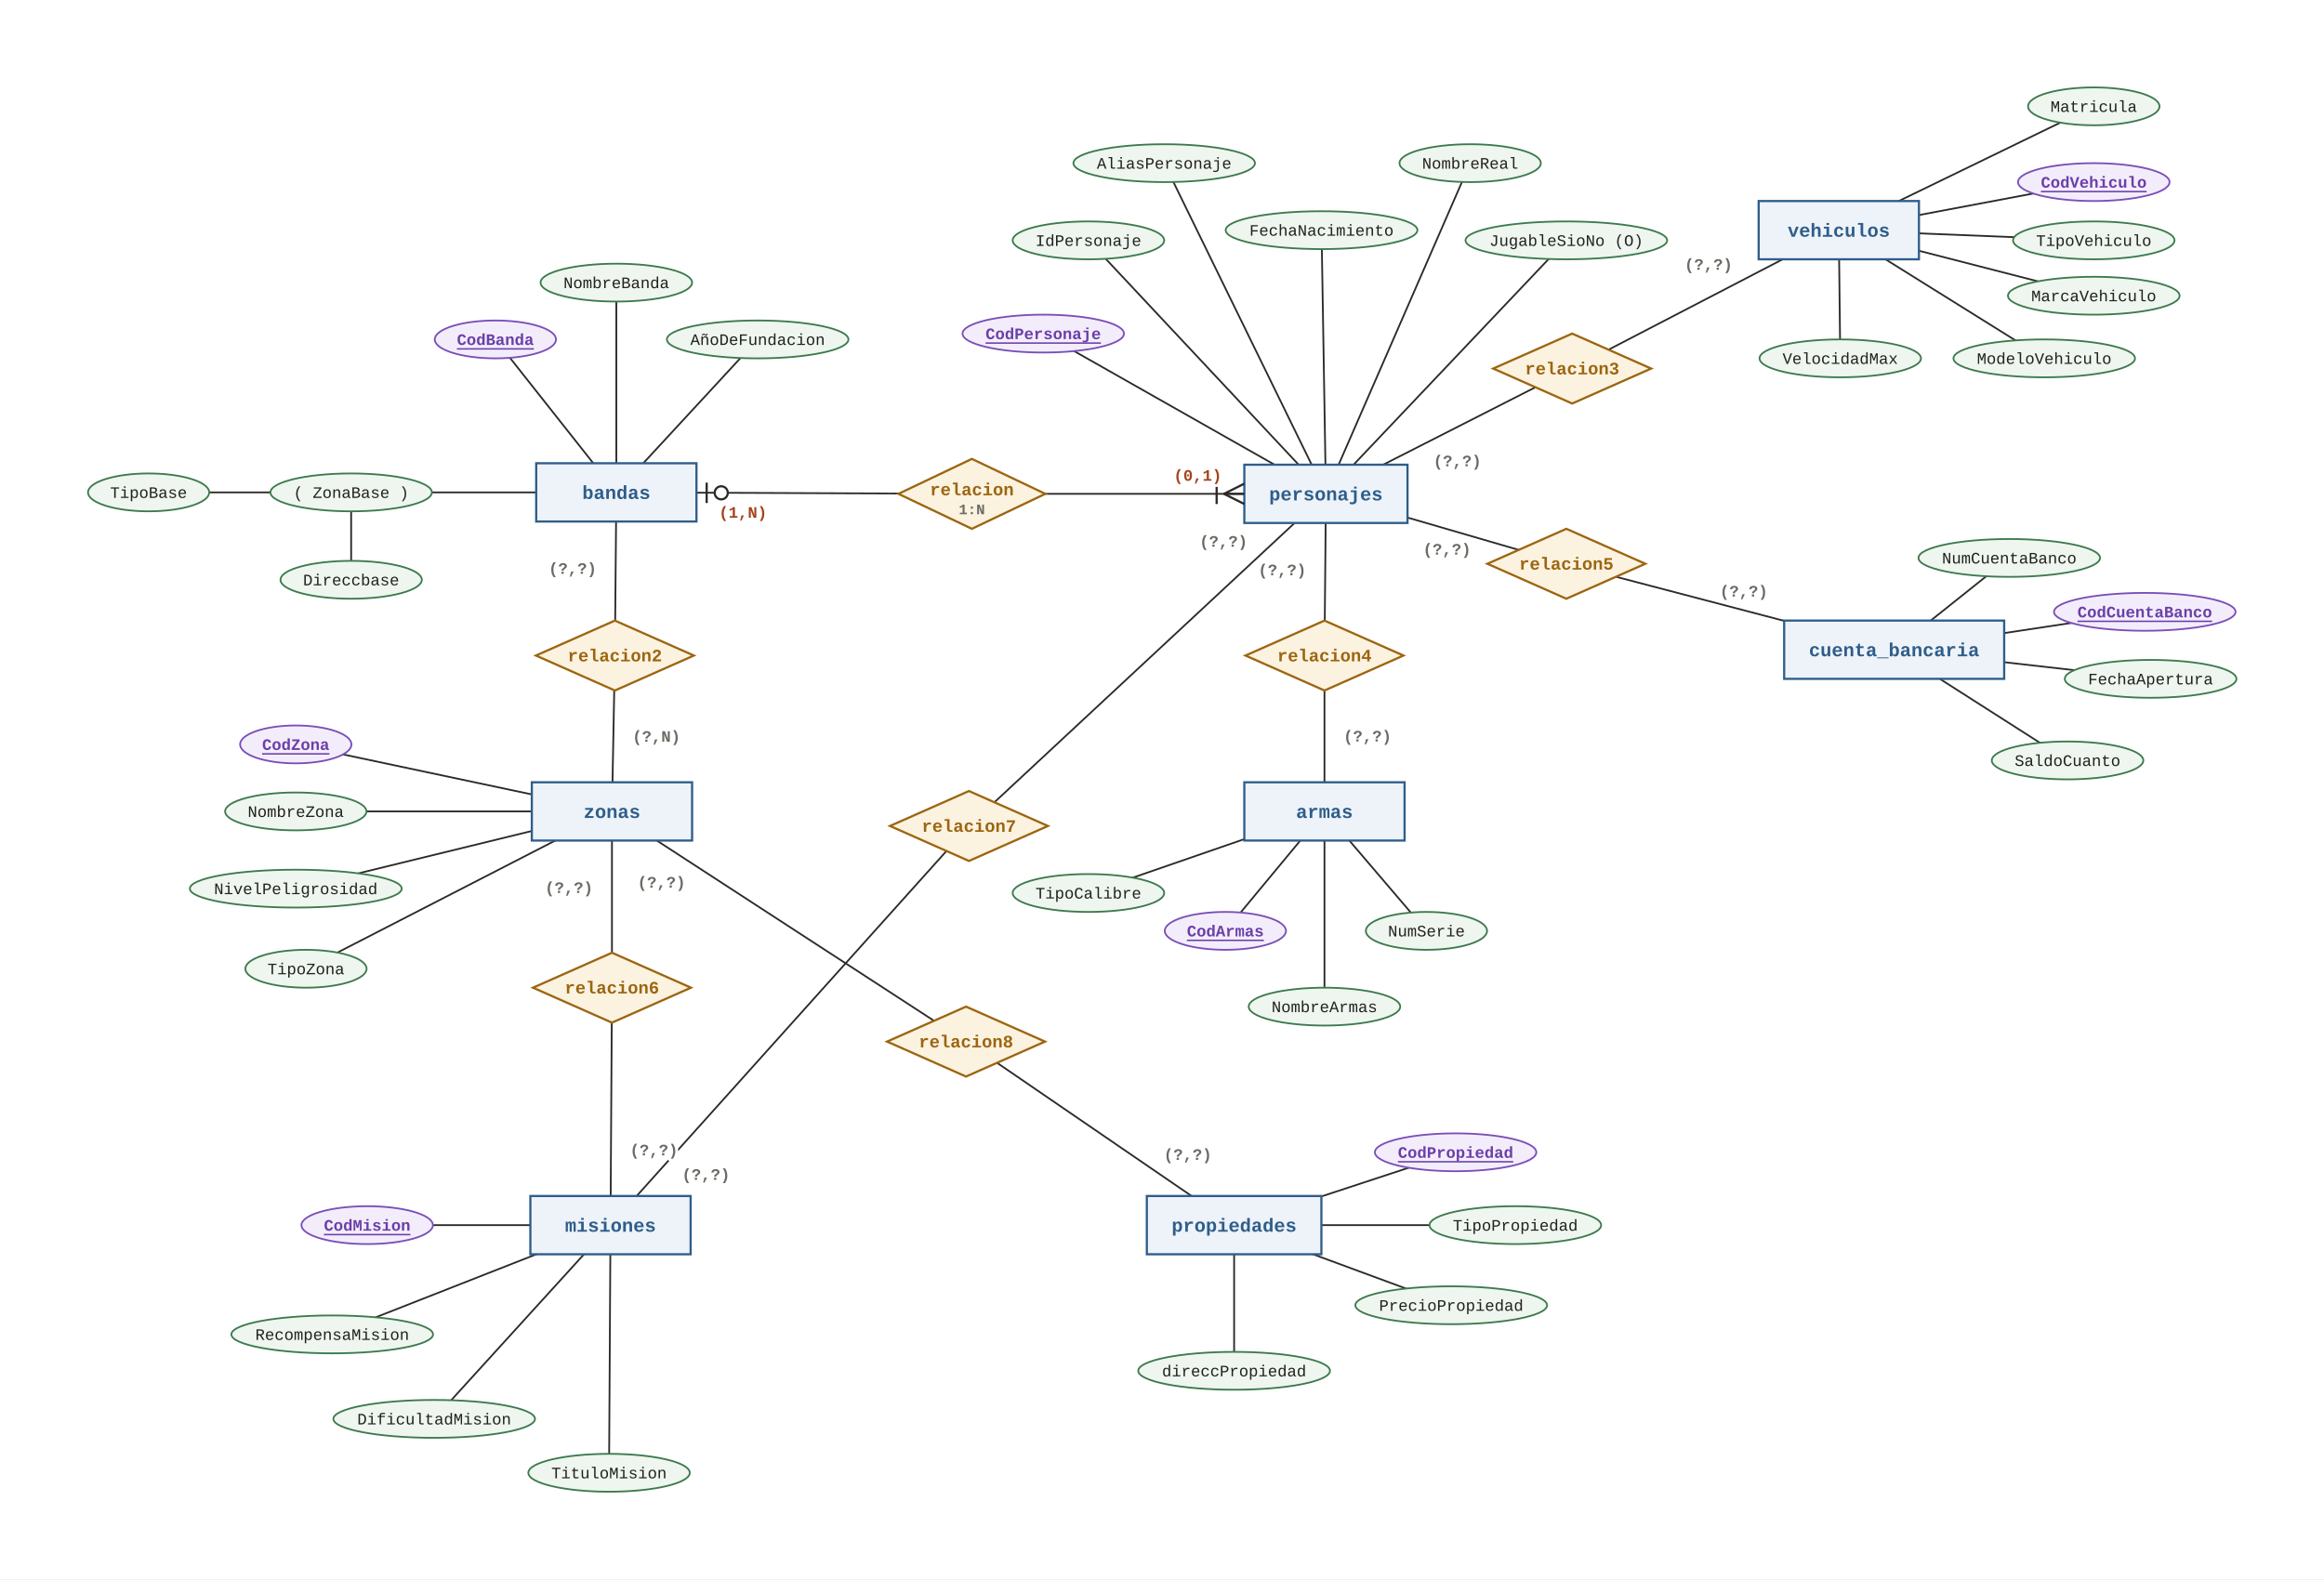
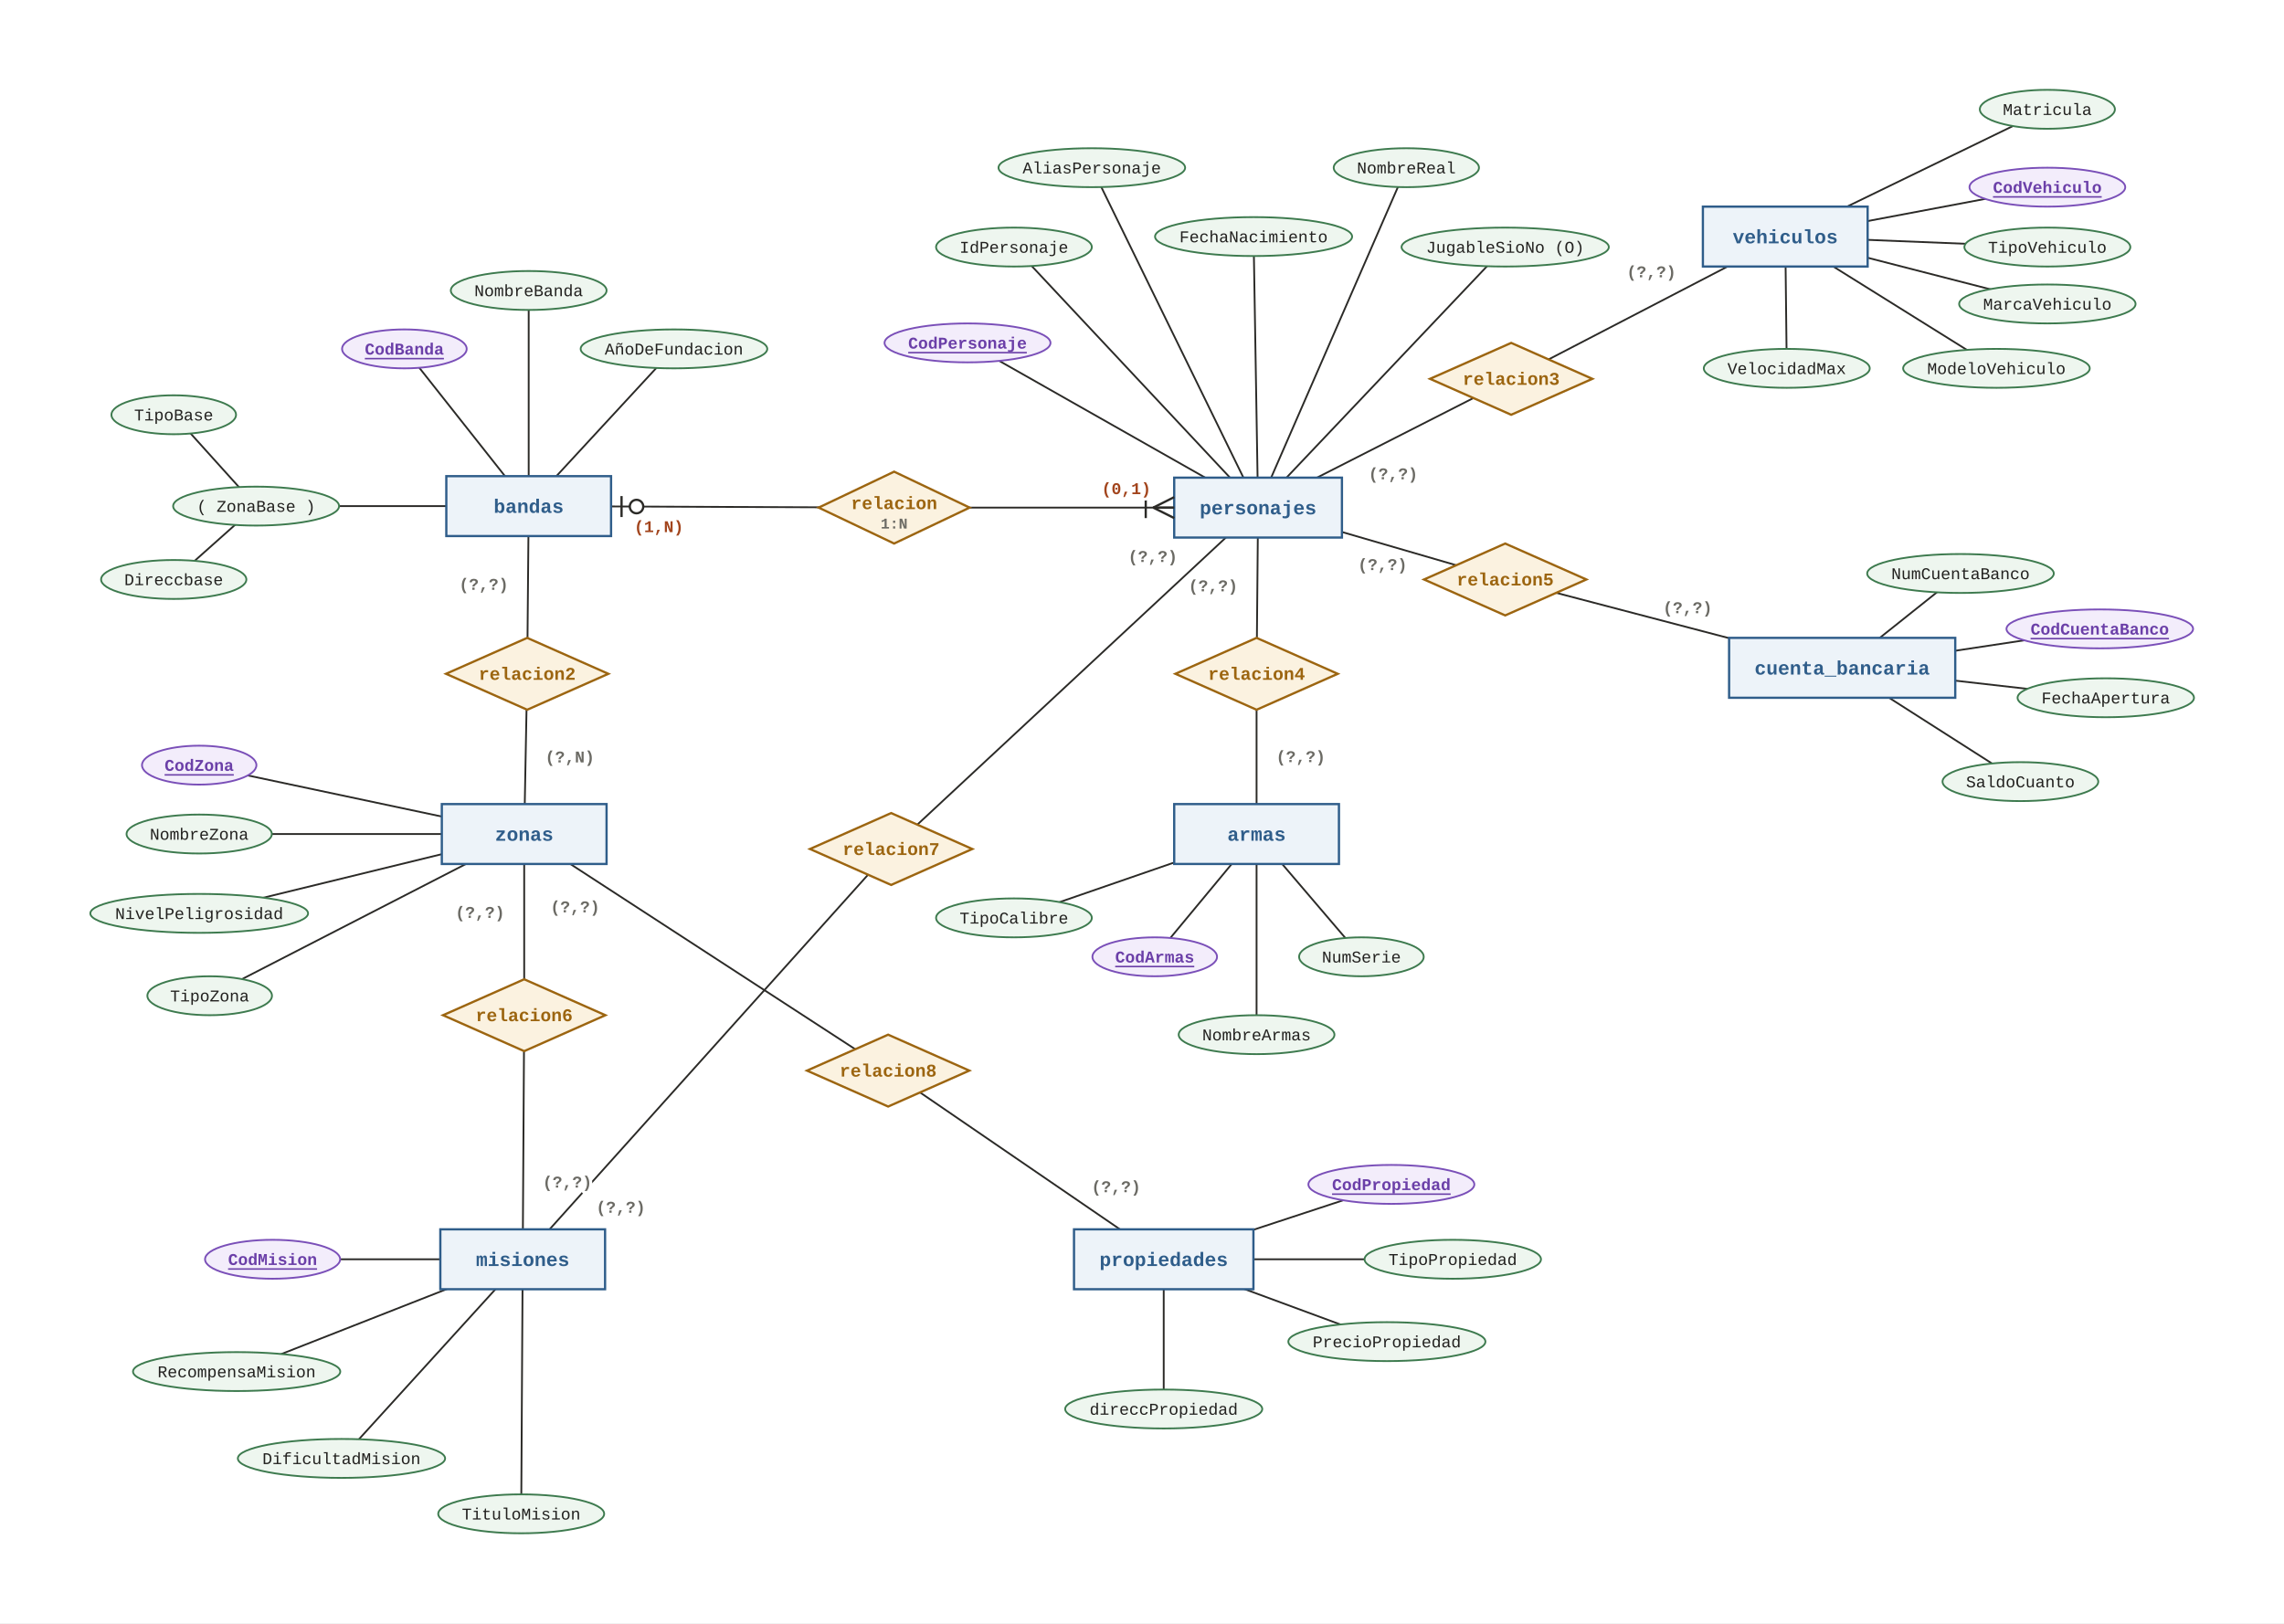
- <svg xmlns="http://www.w3.org/2000/svg" viewBox="1603 1441 1595 1084" width="1595" height="1084">
+ <svg xmlns="http://www.w3.org/2000/svg" viewBox="1673 1441 1525 1084" width="1525" height="1084">
  <style>.ln{stroke:#2B2A27;stroke-width:1.2}.mk{stroke:#2B2A27;stroke-width:1.5;fill:none}.mo{fill:#FFFFFF;stroke:#2B2A27;stroke-width:1.5}
.ent{fill:#EDF3F9;stroke:#2F5D8A;stroke-width:1.5}.dia{fill:#FBF2E0;stroke:#9C6510;stroke-width:1.5}.att{fill:#EEF6EF;stroke:#3D7A4E;stroke-width:1.2}.att.key{fill:#F3EDFB;stroke:#7A4FB8}.att.dr{stroke-dasharray:4 3}
.ent.in,.dia.in{fill:none}.dup{stroke:#C0362C;stroke-width:2.4}
.tx{fill:#22211F;font:11px Consolas,'JetBrains Mono','Courier New',monospace}.txk{fill:#6B3FA8;font-weight:600}.tb{font:600 13px Consolas,'JetBrains Mono','Courier New',monospace;fill:#2F5D8A}.tr{font:600 12px Consolas,'JetBrains Mono','Courier New',monospace;fill:#9C6510}.tt{font:600 10px Consolas,'JetBrains Mono','Courier New',monospace;fill:#6B6A64}
.ul{stroke:#6B3FA8;stroke-width:1}.ul.p{stroke-dasharray:3 2}.card{font:600 11px Consolas,'JetBrains Mono','Courier New',monospace;fill:#A2441C;paint-order:stroke;stroke:#FFFFFF;stroke-width:4px;stroke-linejoin:round}.cardq{fill:#6B6A64}
.tbox{fill:#FFFFFF;stroke:#A9B2C0;stroke-width:1}.thd{fill:#33557F}.thx{font:600 12.5px Consolas,'JetBrains Mono','Courier New',monospace;fill:#FFFFFF}.cx{font:11.5px Consolas,'JetBrains Mono','Courier New',monospace;fill:#22211F}.cpk{fill:#6B3FA8;font-weight:600}.cfk{fill:#A3304A}.cty{fill:#6B6A64;font-weight:400}.uq{font:600 9px Consolas,'JetBrains Mono','Courier New',monospace;fill:#2A7F8F}
.lk{stroke:#6B6A64;stroke-width:1.4;fill:none}.lk.dash{stroke-dasharray:6 4}.lkm{stroke:#6B6A64;stroke-width:1.5;fill:none}.lko{fill:#FFFFFF;stroke:#6B6A64;stroke-width:1.5}
.ipk{fill:#8E5FD0}.ifk{fill:#B4364E}.icol{fill:#2A7F8F}.inul{fill:none;stroke:#2A7F8F;stroke-width:1.3}
.rbox{fill:#FFFFFF;stroke:#22211F;stroke-width:1.1}.rnm{font:600 12.5px Consolas,'JetBrains Mono','Courier New',monospace;fill:#2F5D8A}.rcol{font:12px Consolas,'JetBrains Mono','Courier New',monospace;fill:#22211F}.rpk{font-weight:700;fill:#6B3FA8}.rfk{fill:#A3304A}.rul{stroke:#6B3FA8;stroke-width:1.1}
.rtag{font:600 9.5px Consolas,'JetBrains Mono','Courier New',monospace;fill:#6B6A64}.rarr{fill:none;stroke:#B4364E;stroke-width:1.1}.rhead{fill:#B4364E}
.ent.hd,.dia.hd{fill:none}.ktag{font:700 9px Consolas,'JetBrains Mono','Courier New',monospace;fill:#6B6A64}.rlab{fill:#FFFFFF;stroke:none;opacity:.92}.dia.assoc{stroke-dasharray:5 3}.ln.lid{stroke-width:2.2}.isal{fill:#9C6510}.skt{fill:#2F5D8A}
.thx.dup{fill:#FFC2BD}.cx.dup,.rnm.dup,.rcol.dup{fill:#C0362C;text-decoration:underline}
.note{stroke-width:1.2}.note-fold{stroke-width:1.2}.nc-y{fill:#FFF4C2;stroke:#D2AE36}.nc-b{fill:#DDEBFA;stroke:#7AA3D6}.nc-g{fill:#DFF2E1;stroke:#7DBB87}.nc-p{fill:#FBE1EC;stroke:#D98AAE}.note-fold{filter:brightness(.93)}.note-tx{font:12px 'Segoe UI',Arial,sans-serif;fill:#2B2A27}</style>
-   <rect x="1603" y="1441" width="1595" height="1084" fill="#ffffff" />
+   <rect x="1673" y="1441" width="1525" height="1084" fill="#ffffff" />
  <line x1="2023" y1="1998" x2="1806" y2="1952" class="ln" />
  <line x1="2023" y1="1998" x2="1806" y2="1998" class="ln" />
  <line x1="2023" y1="1998" x2="1813" y2="2106" class="ln" />
  <line x1="2023" y1="1998" x2="1806" y2="2051" class="ln" />
  <line x1="2513" y1="1780" x2="2350" y2="1606" class="ln" />
  <line x1="2513" y1="1780" x2="2402" y2="1553" class="ln" />
  <line x1="2513" y1="1780" x2="2612" y2="1553" class="ln" />
  <line x1="2513" y1="1780" x2="2510" y2="1599" class="ln" />
  <line x1="2513" y1="1780" x2="2678" y2="1606" class="ln" />
  <line x1="2026" y1="1779" x2="1943" y2="1674" class="ln" />
  <line x1="2026" y1="1779" x2="2026" y2="1635" class="ln" />
  <line x1="2026" y1="1779" x2="2123" y2="1674" class="ln" />
  <line x1="2026" y1="1779" x2="1844" y2="1779" class="ln" />
  <line x1="2865" y1="1599" x2="3040" y2="1514" class="ln" />
  <line x1="2865" y1="1599" x2="3040" y2="1566" class="ln" />
  <line x1="2513" y1="1780" x2="2319" y2="1670" class="ln" />
  <line x1="2865" y1="1599" x2="3040" y2="1644" class="ln" />
  <line x1="2865" y1="1599" x2="3006" y2="1687" class="ln" />
  <line x1="2865" y1="1599" x2="3040" y2="1606" class="ln" />
  <line x1="2512" y1="1998" x2="2582" y2="2080" class="ln" />
  <line x1="2512" y1="1998" x2="2512" y2="2132" class="ln" />
  <line x1="2512" y1="1998" x2="2350" y2="2054" class="ln" />
  <line x1="2512" y1="1998" x2="2444" y2="2080" class="ln" />
  <line x1="2903" y1="1887" x2="2982" y2="1824" class="ln" />
  <line x1="2903" y1="1887" x2="3075" y2="1861" class="ln" />
  <line x1="2903" y1="1887" x2="3079" y2="1907" class="ln" />
  <line x1="2903" y1="1887" x2="3022" y2="1963" class="ln" />
  <line x1="2022" y1="2282" x2="1855" y2="2282" class="ln" />
  <line x1="2022" y1="2282" x2="2021" y2="2452" class="ln" />
  <line x1="2022" y1="2282" x2="1901" y2="2415" class="ln" />
  <line x1="2022" y1="2282" x2="1831" y2="2357" class="ln" />
  <line x1="2450" y1="2282" x2="2602" y2="2232" class="ln" />
  <line x1="2450" y1="2282" x2="2643" y2="2282" class="ln" />
  <line x1="2450" y1="2282" x2="2450" y2="2382" class="ln" />
  <line x1="2450" y1="2282" x2="2599" y2="2337" class="ln" />
  <line x1="2865" y1="1599" x2="2866" y2="1687" class="ln" />
  <line x1="2270" y1="1780" x2="2513" y2="1780" class="ln" />
  <line x1="2270" y1="1780" x2="2026" y2="1779" class="ln" />
  <line x1="2025" y1="1891" x2="2023" y2="1998" class="ln" />
  <line x1="2025" y1="1891" x2="2026" y2="1779" class="ln" />
  <line x1="2682" y1="1694" x2="2513" y2="1780" class="ln" />
  <line x1="2682" y1="1694" x2="2865" y2="1599" class="ln" />
  <line x1="2512" y1="1891" x2="2513" y2="1780" class="ln" />
  <line x1="2512" y1="1891" x2="2512" y2="1998" class="ln" />
  <line x1="2678" y1="1828" x2="2513" y2="1780" class="ln" />
  <line x1="2678" y1="1828" x2="2903" y2="1887" class="ln" />
  <line x1="2023" y1="2119" x2="2022" y2="2282" class="ln" />
  <line x1="2023" y1="2119" x2="2023" y2="1998" class="ln" />
  <line x1="2268" y1="2008" x2="2513" y2="1780" class="ln" />
  <line x1="2268" y1="2008" x2="2022" y2="2282" class="ln" />
  <line x1="2266" y1="2156" x2="2023" y2="1998" class="ln" />
  <line x1="2266" y1="2156" x2="2450" y2="2282" class="ln" />
-   <line x1="1844" y1="1779" x2="1844" y2="1839" class="ln" />
-   <line x1="1844" y1="1779" x2="1705" y2="1779" class="ln" />
+   <line x1="1844" y1="1779" x2="1789" y2="1828" class="ln" />
+   <line x1="1844" y1="1779" x2="1789" y2="1718" class="ln" />
  <g class="node" data-id="nmwmhqvag3xdsrz">
    <rect x="1968" y="1978" width="110" height="40" class="ent" />
    <text x="2023" y="2002.5" text-anchor="middle" class="tb">zonas</text>
  </g>
  <g class="node" data-id="nmwmhrrtz46f440">
    <ellipse cx="1806" cy="1952" rx="38.2" ry="13" class="att key" />
    <text x="1806" y="1955.8" text-anchor="middle" class="tx txk">CodZona</text>
    <line x1="1782.9" y1="1958.5" x2="1829.1" y2="1958.5" class="ul" />
  </g>
  <g class="node" data-id="nmwmhs1pz4838rc">
    <ellipse cx="1806" cy="1998" rx="48.5" ry="13" class="att" />
    <text x="1806" y="2001.8" text-anchor="middle" class="tx">NombreZona</text>
  </g>
  <g class="node" data-id="nmwmhse6k4avtgo">
    <ellipse cx="1813" cy="2106" rx="41.6" ry="13" class="att" />
    <text x="1813" y="2109.8" text-anchor="middle" class="tx">TipoZona</text>
  </g>
  <g class="node" data-id="nmwmhsl8x4cs0xw">
    <ellipse cx="1806" cy="2051" rx="72.7" ry="13" class="att" />
    <text x="1806" y="2054.8" text-anchor="middle" class="tx">NivelPeligrosidad</text>
  </g>
  <g class="node" data-id="nmwmhtg534eof8d">
    <rect x="2457" y="1760" width="112" height="40" class="ent" />
    <text x="2513" y="1784.5" text-anchor="middle" class="tb">personajes</text>
  </g>
  <g class="node" data-id="nmwmhtvoe4fcd3s">
    <ellipse cx="2350" cy="1606" rx="52" ry="13" class="att" />
    <text x="2350" y="1609.8" text-anchor="middle" class="tx">IdPersonaje</text>
  </g>
  <g class="node" data-id="nmwmhtzp54hasp6">
    <ellipse cx="2402" cy="1553" rx="62.3" ry="13" class="att" />
    <text x="2402" y="1556.8" text-anchor="middle" class="tx">AliasPersonaje</text>
  </g>
  <g class="node" data-id="nmwmhu9s44jnxp9">
    <ellipse cx="2612" cy="1553" rx="48.5" ry="13" class="att" />
    <text x="2612" y="1556.8" text-anchor="middle" class="tx">NombreReal</text>
  </g>
  <g class="node" data-id="nmwmhvhij4l5lyf">
    <ellipse cx="2510" cy="1599" rx="65.8" ry="13" class="att" />
    <text x="2510" y="1602.8" text-anchor="middle" class="tx">FechaNacimiento</text>
  </g>
  <g class="node" data-id="nmwmhw2st4nqzpn">
    <ellipse cx="2678" cy="1606" rx="69.2" ry="13" class="att" />
    <text x="2678" y="1609.8" text-anchor="middle" class="tx">JugableSioNo (O)</text>
  </g>
  <g class="node" data-id="nmwmhxjzb4pf9rv">
    <rect x="1971" y="1759" width="110" height="40" class="ent" />
    <text x="2026" y="1783.5" text-anchor="middle" class="tb">bandas</text>
  </g>
  <g class="node" data-id="nmwmhxsy74qo5d7">
    <ellipse cx="1943" cy="1674" rx="41.6" ry="13" class="att key" />
    <text x="1943" y="1677.8" text-anchor="middle" class="tx txk">CodBanda</text>
    <line x1="1916.6" y1="1680.5" x2="1969.4" y2="1680.5" class="ul" />
  </g>
  <g class="node" data-id="nmwmhy7ny4s7mmz">
    <ellipse cx="2026" cy="1635" rx="52" ry="13" class="att" />
    <text x="2026" y="1638.8" text-anchor="middle" class="tx">NombreBanda</text>
  </g>
  <g class="node" data-id="nmwmhzwdd4umxmz">
    <ellipse cx="2123" cy="1674" rx="62.3" ry="13" class="att" />
    <text x="2123" y="1677.8" text-anchor="middle" class="tx">AñoDeFundacion</text>
  </g>
  <g class="node" data-id="nmwmi0gy84w97ze">
    <ellipse cx="1844" cy="1779" rx="55.4" ry="13" class="att" />
    <text x="1844" y="1782.8" text-anchor="middle" class="tx">( ZonaBase )</text>
  </g>
  <g class="node" data-id="nmwmi2cq74yrbnu">
    <rect x="2810" y="1579" width="110" height="40" class="ent" />
    <text x="2865" y="1603.5" text-anchor="middle" class="tb">vehiculos</text>
  </g>
  <g class="node" data-id="nmwmi2nv34ztt1i">
    <ellipse cx="3040" cy="1514" rx="45.1" ry="13" class="att" />
    <text x="3040" y="1517.8" text-anchor="middle" class="tx">Matricula</text>
  </g>
  <g class="node" data-id="nmwmi3kmf51jxje">
    <ellipse cx="3040" cy="1566" rx="52" ry="13" class="att key" />
    <text x="3040" y="1569.8" text-anchor="middle" class="tx txk">CodVehiculo</text>
    <line x1="3003.7" y1="1572.5" x2="3076.3" y2="1572.5" class="ul" />
  </g>
  <g class="node" data-id="nmwmi402d53smqh">
    <ellipse cx="2319" cy="1670" rx="55.4" ry="13" class="att key" />
    <text x="2319" y="1673.8" text-anchor="middle" class="tx txk">CodPersonaje</text>
    <line x1="2279.4" y1="1676.5" x2="2358.6" y2="1676.5" class="ul" />
  </g>
  <g class="node" data-id="nmwmi4m2t551h8a">
    <ellipse cx="3040" cy="1644" rx="58.9" ry="13" class="att" />
    <text x="3040" y="1647.8" text-anchor="middle" class="tx">MarcaVehiculo</text>
  </g>
  <g class="node" data-id="nmwmi5d3357tlys">
    <ellipse cx="3006" cy="1687" rx="62.3" ry="13" class="att" />
    <text x="3006" y="1690.8" text-anchor="middle" class="tx">ModeloVehiculo</text>
  </g>
  <g class="node" data-id="nmwmi6y4t590tg7">
    <ellipse cx="3040" cy="1606" rx="55.4" ry="13" class="att" />
    <text x="3040" y="1609.8" text-anchor="middle" class="tx">TipoVehiculo</text>
  </g>
  <g class="node" data-id="nmwmia2g75bo3id">
    <rect x="2457" y="1978" width="110" height="40" class="ent" />
    <text x="2512" y="2002.5" text-anchor="middle" class="tb">armas</text>
  </g>
  <g class="node" data-id="nmwmia8na5ce6x1">
    <ellipse cx="2582" cy="2080" rx="41.6" ry="13" class="att" />
    <text x="2582" y="2083.8" text-anchor="middle" class="tx">NumSerie</text>
  </g>
  <g class="node" data-id="nmwmiasoj5eu1sq">
    <ellipse cx="2512" cy="2132" rx="52" ry="13" class="att" />
    <text x="2512" y="2135.8" text-anchor="middle" class="tx">NombreArmas</text>
  </g>
  <g class="node" data-id="nmwmic04b5gq8px">
    <ellipse cx="2350" cy="2054" rx="52" ry="13" class="att" />
    <text x="2350" y="2057.8" text-anchor="middle" class="tx">TipoCalibre</text>
  </g>
  <g class="node" data-id="nmwmie3675k2tdn">
    <ellipse cx="2444" cy="2080" rx="41.6" ry="13" class="att key" />
    <text x="2444" y="2083.8" text-anchor="middle" class="tx txk">CodArmas</text>
    <line x1="2417.6" y1="2086.5" x2="2470.4" y2="2086.5" class="ul" />
  </g>
  <g class="node" data-id="nmwmieuhb5myfep">
    <rect x="2827.5" y="1867" width="151" height="40" class="ent" />
    <text x="2903" y="1891.5" text-anchor="middle" class="tb">cuenta_bancaria</text>
  </g>
  <g class="node" data-id="nmwmifxlj5nexyy">
    <ellipse cx="2982" cy="1824" rx="62.3" ry="13" class="att" />
    <text x="2982" y="1827.8" text-anchor="middle" class="tx">NumCuentaBanco</text>
  </g>
  <g class="node" data-id="nmwmih6ur5pqn8f">
    <ellipse cx="3075" cy="1861" rx="62.3" ry="13" class="att key" />
    <text x="3075" y="1864.8" text-anchor="middle" class="tx txk">CodCuentaBanco</text>
    <line x1="3028.8" y1="1867.5" x2="3121.2" y2="1867.5" class="ul" />
  </g>
  <g class="node" data-id="nmwmih70n5rkz42">
    <ellipse cx="3079" cy="1907" rx="58.9" ry="13" class="att" />
    <text x="3079" y="1910.8" text-anchor="middle" class="tx">FechaApertura</text>
  </g>
  <g class="node" data-id="nmwmilzss5tyocj">
    <ellipse cx="3022" cy="1963" rx="52" ry="13" class="att" />
    <text x="3022" y="1966.8" text-anchor="middle" class="tx">SaldoCuanto</text>
  </g>
  <g class="node" data-id="nmwmio5i75v8jmj">
    <rect x="1967" y="2262" width="110" height="40" class="ent" />
    <text x="2022" y="2286.5" text-anchor="middle" class="tb">misiones</text>
  </g>
  <g class="node" data-id="nmwmiow465w8po8">
    <ellipse cx="1855" cy="2282" rx="45.1" ry="13" class="att key" />
    <text x="1855" y="2285.8" text-anchor="middle" class="tx txk">CodMision</text>
    <line x1="1825.3" y1="2288.5" x2="1884.7" y2="2288.5" class="ul" />
  </g>
  <g class="node" data-id="nmwmir5ci5yhlv1">
    <ellipse cx="2021" cy="2452" rx="55.4" ry="13" class="att" />
    <text x="2021" y="2455.8" text-anchor="middle" class="tx">TituloMision</text>
  </g>
  <g class="node" data-id="nmwmirrxe60nf3k">
    <ellipse cx="1901" cy="2415" rx="69.2" ry="13" class="att" />
    <text x="1901" y="2418.8" text-anchor="middle" class="tx">DificultadMision</text>
  </g>
  <g class="node" data-id="nmwmisx1w62qcp3">
    <ellipse cx="1831" cy="2357" rx="69.2" ry="13" class="att" />
    <text x="1831" y="2360.8" text-anchor="middle" class="tx">RecompensaMision</text>
  </g>
  <g class="node" data-id="nmwmiwxrr6474jo">
    <rect x="2390.1" y="2262" width="119.8" height="40" class="ent" />
    <text x="2450" y="2286.5" text-anchor="middle" class="tb">propiedades</text>
  </g>
  <g class="node" data-id="nmwmj46ri65fsi7">
    <ellipse cx="2602" cy="2232" rx="55.4" ry="13" class="att key" />
    <text x="2602" y="2235.8" text-anchor="middle" class="tx txk">CodPropiedad</text>
    <line x1="2562.4" y1="2238.5" x2="2641.6" y2="2238.5" class="ul" />
  </g>
  <g class="node" data-id="nmwmj4fdq67bwgb">
    <ellipse cx="2643" cy="2282" rx="58.9" ry="13" class="att" />
    <text x="2643" y="2285.8" text-anchor="middle" class="tx">TipoPropiedad</text>
  </g>
  <g class="node" data-id="nmwmj5cyw692ayh">
    <ellipse cx="2450" cy="2382" rx="65.8" ry="13" class="att" />
    <text x="2450" y="2385.8" text-anchor="middle" class="tx">direccPropiedad</text>
  </g>
  <g class="node" data-id="nmwmj8ovs6bwnpc">
    <ellipse cx="2599" cy="2337" rx="65.8" ry="13" class="att" />
    <text x="2599" y="2340.8" text-anchor="middle" class="tx">PrecioPropiedad</text>
  </g>
  <g class="node" data-id="nmwmjht0x6dnj06">
    <ellipse cx="2866" cy="1687" rx="55.4" ry="13" class="att" />
    <text x="2866" y="1690.8" text-anchor="middle" class="tx">VelocidadMax</text>
  </g>
  <g class="node" data-id="nmwmjmfhi6frj9i">
    <polygon points="2270,1756 2320.4,1780 2270,1804 2219.6,1780" class="dia" />
    <text x="2270" y="1781" text-anchor="middle" class="tr">relacion</text>
    <text x="2270" y="1794" text-anchor="middle" class="tt">1:N</text>
  </g>
  <g class="node" data-id="nmwmjmt126iqzcu">
    <polygon points="2025,1867 2079.2,1891 2025,1915 1970.8,1891" class="dia" />
    <text x="2025" y="1895" text-anchor="middle" class="tr">relacion2</text>
  </g>
  <g class="node" data-id="nmwmjowra6lotfp">
    <polygon points="2682,1670 2736.2,1694 2682,1718 2627.8,1694" class="dia" />
    <text x="2682" y="1698" text-anchor="middle" class="tr">relacion3</text>
  </g>
  <g class="node" data-id="nmwmjrzby6oci5u">
    <polygon points="2512,1867 2566.2,1891 2512,1915 2457.8,1891" class="dia" />
    <text x="2512" y="1895" text-anchor="middle" class="tr">relacion4</text>
  </g>
  <g class="node" data-id="nmwmjtid26r4xvv">
    <polygon points="2678,1804 2732.2,1828 2678,1852 2623.8,1828" class="dia" />
    <text x="2678" y="1832" text-anchor="middle" class="tr">relacion5</text>
  </g>
  <g class="node" data-id="nmwmjv7rp6uawza">
    <polygon points="2023,2095 2077.2,2119 2023,2143 1968.8,2119" class="dia" />
    <text x="2023" y="2123" text-anchor="middle" class="tr">relacion6</text>
  </g>
  <g class="node" data-id="nmwmjythq6xg17k">
    <polygon points="2268,1984 2322.2,2008 2268,2032 2213.8,2008" class="dia" />
    <text x="2268" y="2012" text-anchor="middle" class="tr">relacion7</text>
  </g>
  <g class="node" data-id="nmwmk074e708on4">
    <polygon points="2266,2132 2320.2,2156 2266,2180 2211.8,2156" class="dia" />
    <text x="2266" y="2160" text-anchor="middle" class="tr">relacion8</text>
  </g>
  <g class="node" data-id="nmwmk94qd74w22w">
-     <ellipse cx="1844" cy="1839" rx="48.5" ry="13" class="att" />
-     <text x="1844" y="1842.8" text-anchor="middle" class="tx">Direccbase</text>
+     <ellipse cx="1789" cy="1828" rx="48.5" ry="13" class="att" />
+     <text x="1789" y="1831.8" text-anchor="middle" class="tx">Direccbase</text>
  </g>
  <g class="node" data-id="nmwmk9z2m76ukq5">
-     <ellipse cx="1705" cy="1779" rx="41.6" ry="13" class="att" />
-     <text x="1705" y="1782.8" text-anchor="middle" class="tx">TipoBase</text>
+     <ellipse cx="1789" cy="1718" rx="41.6" ry="13" class="att" />
+     <text x="1789" y="1721.8" text-anchor="middle" class="tx">TipoBase</text>
  </g>
  <line x1="2443" y1="1780" x2="2457" y2="1773" class="mk" />
  <line x1="2443" y1="1780" x2="2457" y2="1780" class="mk" />
  <line x1="2443" y1="1780" x2="2457" y2="1787" class="mk" />
  <line x1="2438" y1="1773" x2="2438" y2="1787" class="mk" />
  <line x1="2088" y1="1786.3" x2="2088" y2="1772.3" class="mk" />
  <circle cx="2098" cy="1779.3" r="4.5" class="mo" />
  <text x="2425" y="1771" text-anchor="middle" class="card">(0,1)</text>
  <text x="2112.9" y="1796.4" text-anchor="middle" class="card">(1,N)</text>
  <text x="2037" y="1950.2" text-anchor="start" class="card cardq">(?,N)</text>
  <text x="2012.5" y="1834.9" text-anchor="end" class="card cardq">(?,?)</text>
  <text x="2586.7" y="1761.1" text-anchor="start" class="card cardq">(?,?)</text>
  <text x="2792.1" y="1626.2" text-anchor="end" class="card cardq">(?,?)</text>
  <text x="2499.5" y="1835.9" text-anchor="end" class="card cardq">(?,?)</text>
  <text x="2525" y="1950" text-anchor="start" class="card cardq">(?,?)</text>
  <text x="2596.1" y="1821.7" text-anchor="middle" class="card cardq">(?,?)</text>
  <text x="2799.8" y="1850.5" text-anchor="middle" class="card cardq">(?,?)</text>
  <text x="2035.3" y="2234.1" text-anchor="start" class="card cardq">(?,?)</text>
  <text x="2010" y="2054" text-anchor="end" class="card cardq">(?,?)</text>
  <text x="2459.2" y="1816.3" text-anchor="end" class="card cardq">(?,?)</text>
  <text x="2071" y="2250.9" text-anchor="start" class="card cardq">(?,?)</text>
  <text x="2073.5" y="2050.3" text-anchor="end" class="card cardq">(?,?)</text>
  <text x="2401.7" y="2237.2" text-anchor="start" class="card cardq">(?,?)</text>
</svg>
